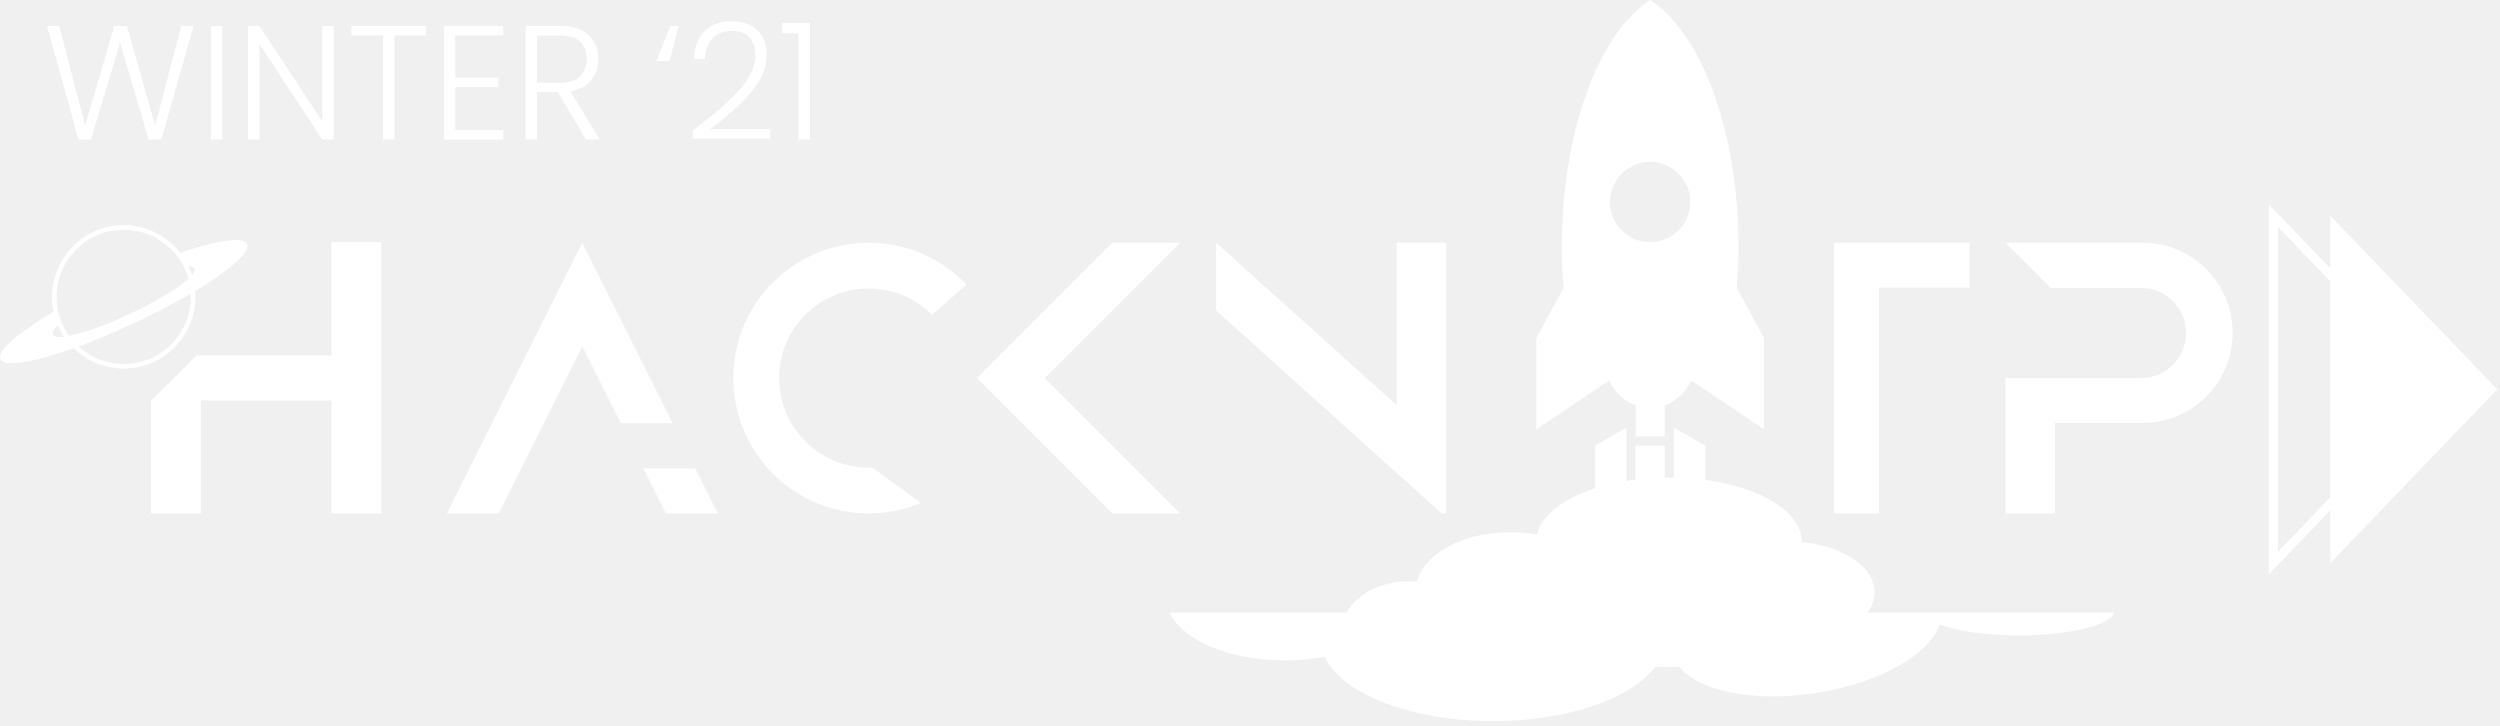
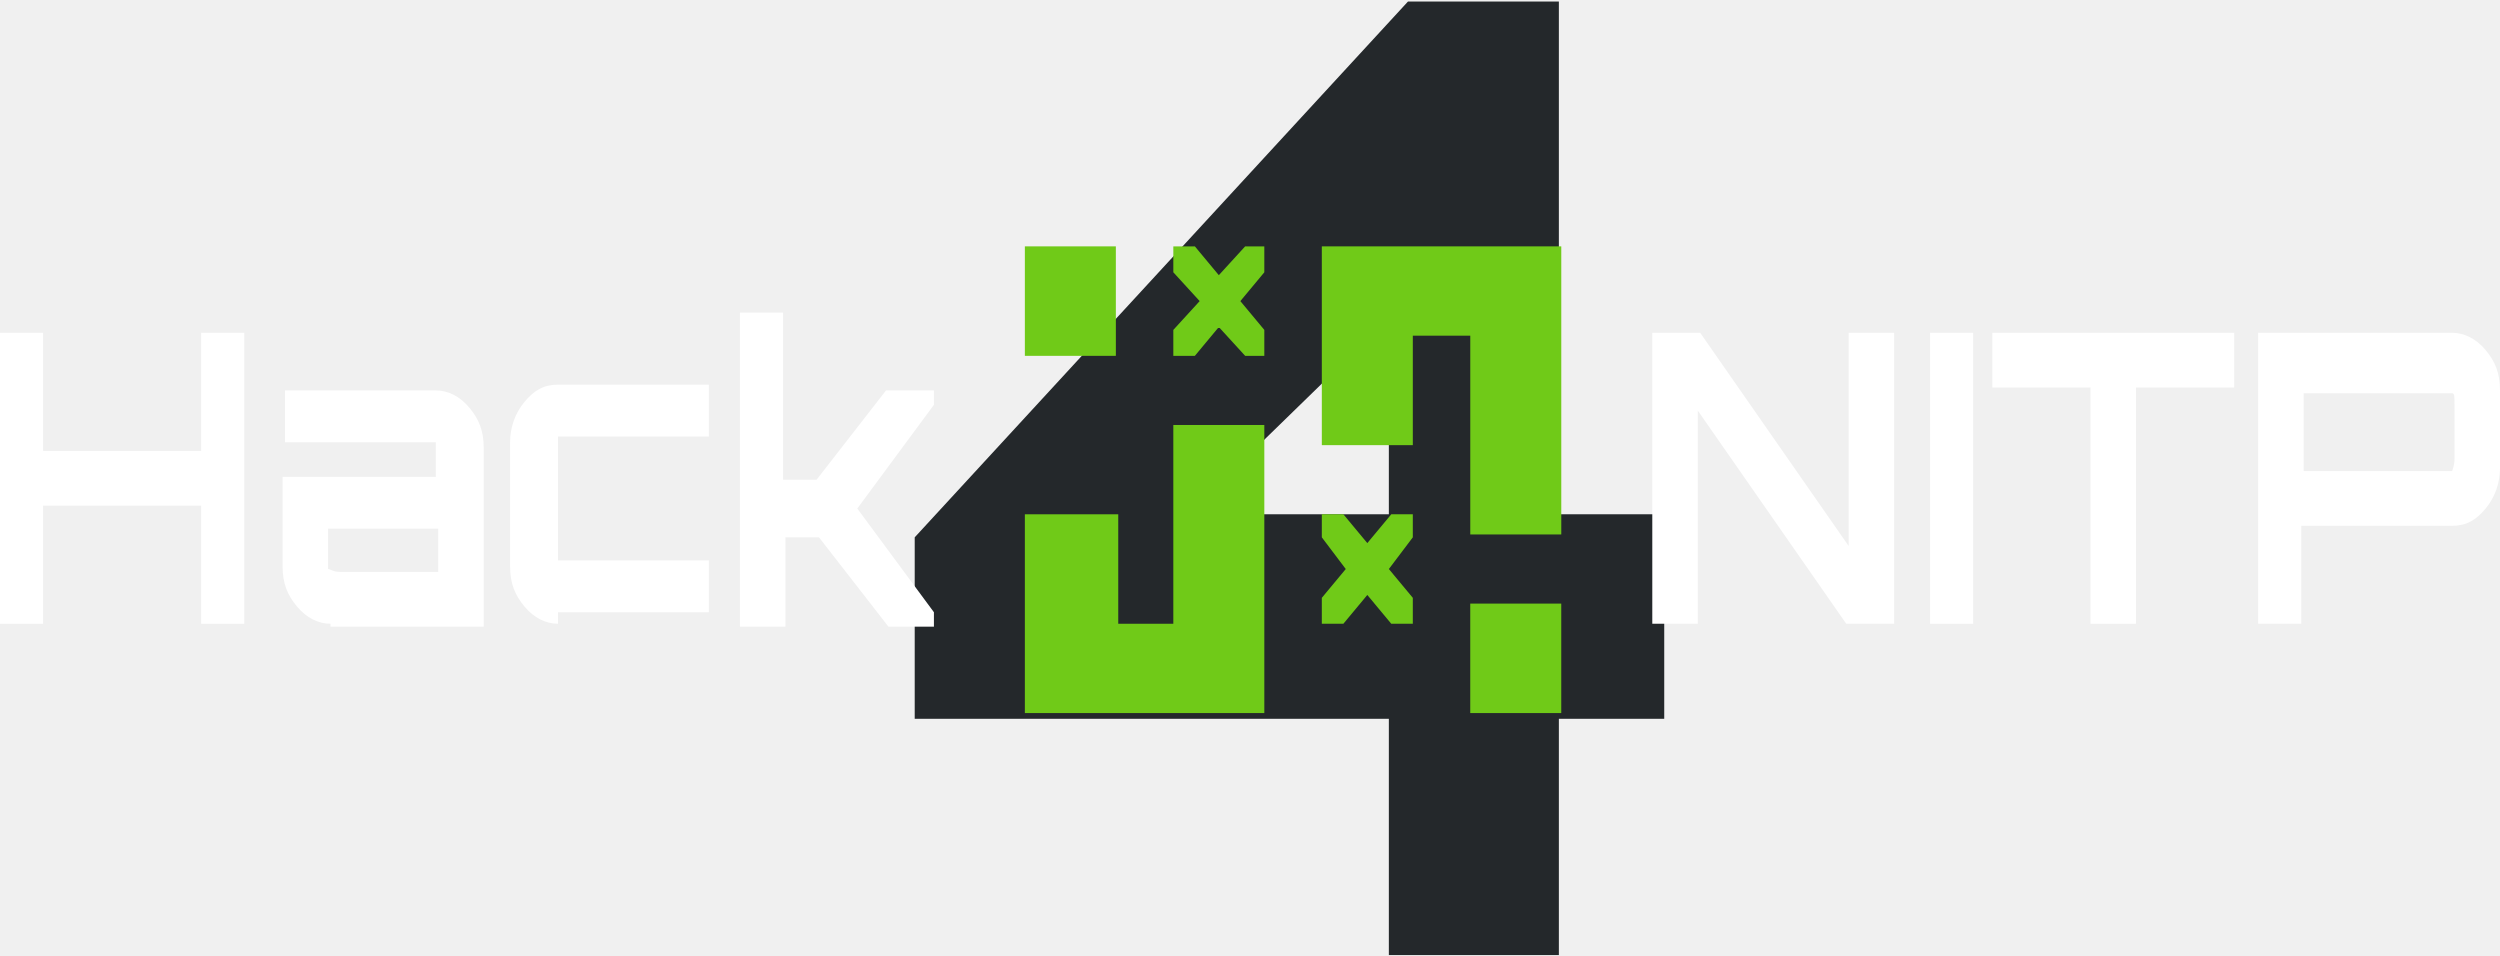
- <svg xmlns="http://www.w3.org/2000/svg" width="531" height="154" viewBox="0 0 531 154" fill="none">
-   <path d="M70.399 51.434V75.502H42.66H41.769L32.073 85.064V109.047H42.66V85.064H70.399V109.047H80.986V51.434H70.399Z" fill="white" />
-   <path d="M123.682 51.558L94.928 109.047H105.946L123.682 73.595L131.836 89.884H142.854L123.682 51.558Z" fill="white" />
-   <path d="M147.664 99.485H136.635L141.416 109.047H152.445L147.664 99.485Z" fill="white" />
-   <path d="M184.504 61.274C189.764 61.274 194.526 63.41 197.966 66.86L205.277 60.459C200.065 54.969 192.677 51.558 184.504 51.558C168.628 51.558 155.76 64.426 155.76 80.302C155.76 96.179 168.628 109.047 184.504 109.047C188.442 109.047 192.189 108.252 195.6 106.824L185.261 99.312C185.012 99.322 184.763 99.331 184.504 99.331C173.993 99.331 165.475 90.813 165.475 80.302C165.475 69.791 173.993 61.274 184.504 61.274Z" fill="white" />
-   <path d="M250.636 51.558H236.264L207.519 80.302L236.264 109.047H250.636L221.891 80.302L250.636 51.558Z" fill="white" />
-   <path d="M418.312 51.558H399.13H391.426H389.558V109.047H399.13V61.111H418.312V51.558Z" fill="white" />
-   <path d="M455.077 51.558H435.559H425.978L435.559 61.101V61.139H455.067V61.149C460.203 61.322 464.323 65.537 464.323 70.721C464.323 75.895 460.203 80.12 455.067 80.293V80.302H436.469H428.9H425.978V109.047H436.469V89.836H455.067C465.645 89.836 474.211 81.27 474.211 70.692C474.211 60.124 465.654 51.558 455.077 51.558Z" fill="white" />
-   <path d="M530.416 82.698L494.964 45.809V119.587L530.416 82.698Z" fill="white" />
-   <path d="M481.923 121.963V43.433L519.665 82.698L481.923 121.963ZM483.84 48.185V117.201L517.001 82.698L483.84 48.185Z" fill="white" />
-   <path d="M296.646 51.558V86.051L258.301 51.558V65.93L306.209 109.047H307.176V51.558H296.646Z" fill="white" />
-   <path d="M26.286 78.281C17.893 78.281 11.061 71.449 11.061 63.056C11.061 54.662 17.893 47.831 26.286 47.831C34.679 47.831 41.511 54.662 41.511 63.056C41.511 71.449 34.679 78.281 26.286 78.281ZM26.286 48.789C18.42 48.789 12.019 55.189 12.019 63.056C12.019 70.922 18.42 77.323 26.286 77.323C34.152 77.323 40.553 70.922 40.553 63.056C40.553 55.189 34.152 48.789 26.286 48.789Z" fill="white" />
-   <path d="M52.472 51.817C51.686 50.13 45.851 51.069 37.803 53.857C38.473 54.691 39.048 55.592 39.518 56.559C40.514 56.492 41.147 56.646 41.328 57.029C41.52 57.431 41.185 58.054 40.418 58.83C38.425 60.852 33.529 63.899 27.522 66.706C22.127 69.236 17.164 70.941 14.155 71.43C12.527 71.698 11.473 71.612 11.233 71.094C11.003 70.606 11.549 69.791 12.699 68.776C12.306 67.866 12.009 66.898 11.818 65.901C4.066 70.481 -0.725 74.563 0.09 76.307C0.923 78.089 7.4 76.939 16.168 73.777C19.924 72.417 24.101 70.692 28.432 68.67C33.098 66.486 37.381 64.225 40.993 62.078C48.601 57.556 53.277 53.541 52.472 51.817Z" fill="white" />
-   <path d="M347.419 86.138H347.409V92.691H350.494H353.58V86.138H353.56C355.956 85.246 357.978 83.33 359.233 80.829L374.668 91.187V71.784L368.891 61.149C369.121 58.265 369.245 55.295 369.245 52.277C369.245 27.825 361.369 7.1 350.494 0C339.619 7.1 331.743 27.825 331.743 52.277C331.743 55.295 331.868 58.255 332.098 61.149L326.32 71.784V91.187L341.756 80.829C343.011 83.33 345.023 85.246 347.419 86.138ZM350.485 34.388C355.189 34.388 359.012 38.201 359.012 42.916C359.012 47.62 355.189 51.433 350.485 51.433C345.78 51.433 341.957 47.62 341.957 42.916C341.957 38.201 345.78 34.388 350.485 34.388Z" fill="white" />
-   <path d="M412.467 130.126H408.597H396.61C397.607 128.794 398.162 127.338 398.162 125.795C398.162 120.42 391.455 115.974 382.669 115.122C382.669 115.064 382.679 115.016 382.679 114.959C382.679 108.76 374.017 103.538 362.203 101.928V94.646L355.544 90.833V94.646V101.43C355.199 101.42 354.854 101.42 354.499 101.42C354.193 101.42 353.896 101.43 353.599 101.43V94.656H350.494H347.39V101.861C346.729 101.947 346.077 102.033 345.445 102.139V94.656V90.833L338.786 94.646V103.72C332.031 105.904 327.355 109.459 326.474 113.55C324.682 113.225 322.785 113.043 320.811 113.043C310.76 113.043 302.462 117.594 300.977 123.534C300.431 123.486 299.875 123.458 299.31 123.458C293.312 123.458 288.157 126.207 285.963 130.126H248.471C251.058 135.933 260.994 140.254 272.856 140.254C275.826 140.254 278.672 139.986 281.316 139.487C284.957 147.306 299.598 153.16 317.112 153.16C333.037 153.16 346.585 148.322 351.654 141.567C352.583 141.653 353.522 141.71 354.499 141.71C355.228 141.71 355.946 141.682 356.655 141.634C360.89 146.808 372.647 149.251 385.84 147.172C399.264 145.073 409.852 138.97 412.046 132.637C415.706 134.045 421.857 134.965 428.833 134.965C439.43 134.965 448.12 132.838 449.059 130.126H412.467Z" fill="white" />
-   <path d="M41.108 5.519L34.277 29.626H31.584L25.51 9.074L19.301 29.635L16.676 29.674L9.988 5.528H12.575L18.094 26.675L24.264 5.528H26.957L32.955 26.675L38.512 5.528H41.108V5.519Z" fill="white" />
-   <path d="M47.212 5.519V29.626H44.798V5.519H47.212Z" fill="white" />
-   <path d="M70.868 29.635H68.454L55.107 9.351V29.635H52.692V5.519H55.107L68.454 25.774V5.519H70.868V29.635Z" fill="white" />
-   <path d="M90.463 5.519V7.521H83.775V29.635H81.361V7.521H74.634V5.519H90.463Z" fill="white" />
-   <path d="M96.71 7.493V16.499H105.851V18.502H96.71V27.642H106.885V29.645H94.295V5.49H106.885V7.493H96.71Z" fill="white" />
-   <path d="M124.467 29.635L118.498 19.565H114.052V29.635H111.638V5.519H118.881C121.574 5.519 123.615 6.161 125.004 7.454C126.393 8.738 127.093 10.434 127.093 12.523C127.093 14.267 126.594 15.761 125.588 16.988C124.592 18.214 123.107 19.019 121.152 19.383L127.361 29.626H124.467V29.635ZM114.052 17.591H118.92C120.807 17.591 122.225 17.132 123.183 16.212C124.142 15.292 124.611 14.066 124.611 12.523C124.611 10.932 124.151 9.715 123.231 8.853C122.311 7.991 120.865 7.56 118.881 7.56H114.052V17.591Z" fill="white" />
-   <path d="M142.203 12.973H139.405L142.404 5.519H144.167L142.203 12.973Z" fill="white" />
-   <path d="M156.949 19.201C159.258 16.681 160.417 14.219 160.417 11.804C160.417 10.214 160.024 8.949 159.229 7.991C158.434 7.033 157.14 6.563 155.349 6.563C153.605 6.563 152.254 7.109 151.296 8.202C150.338 9.294 149.811 10.75 149.696 12.561H147.348C147.482 10.013 148.278 8.029 149.715 6.611C151.152 5.193 153.03 4.494 155.358 4.494C157.591 4.494 159.392 5.116 160.772 6.372C162.152 7.627 162.841 9.399 162.841 11.699C162.841 14.478 161.682 17.18 159.373 19.786C157.064 22.392 154.218 24.941 150.836 27.422H163.598V29.453H147.147V27.729C151.363 24.567 154.64 21.721 156.949 19.201Z" fill="white" />
-   <path d="M166.175 7.071V4.906H172.039V29.636H169.586V7.071H166.175Z" fill="white" />
+ <svg xmlns="http://www.w3.org/2000/svg" width="267" height="102" viewBox="0 0 267 102" fill="none">
+   <path d="M148.329 102V76.771H97.691V57.387L150.375 0.16H166.487V54.926H177.74V76.771H166.487V102H148.329ZM126.846 54.926H148.329V34.004L126.846 54.926Z" fill="#24282B" />
+   <path d="M135.03 45.388V76.155H109.455V54.926H119.429V66.617H125.311V45.388H135.03Z" fill="#70CA18" />
+   <path d="M166.745 26.312V57.08H157.026V35.85H150.888V47.542H141.17V26.312H166.745Z" fill="#70CA18" />
+   <path d="M166.742 64.464H157.023V76.156H166.742V64.464Z" fill="#70CA18" />
+   <path d="M119.173 26.312H109.455V38.004H119.173V26.312Z" fill="#70CA18" />
+   <path d="M132.471 32.158L135.029 29.081V26.312H132.983L130.17 29.389L127.612 26.312H125.311V29.081L128.124 32.158L125.311 35.235V38.004H127.612L130.17 34.927L132.983 38.004H135.029V35.235L132.471 32.158Z" fill="#70CA18" />
+   <path d="M148.331 60.772L150.888 57.387V54.926H148.587L146.029 58.003L143.472 54.926H141.17V57.387L143.727 60.772L141.17 63.848V66.618H143.472L146.029 63.541L148.587 66.618H150.888V63.848L148.331 60.772Z" fill="#70CA18" />
+   <path d="M0 66.618V35.542H4.603V48.157H21.483V35.542H26.086V66.618H21.483V54.003H4.603V66.618H0Z" fill="white" />
+   <path d="M35.295 66.617C34.016 66.617 32.737 66.002 31.714 64.771C30.691 63.541 30.18 62.31 30.18 60.464V50.926H46.547V48.465C46.547 47.542 46.547 47.234 46.547 47.234C46.547 47.234 46.036 47.234 45.524 47.234H30.435V41.696H46.547C47.826 41.696 49.105 42.311 50.128 43.542C51.151 44.773 51.662 46.003 51.662 47.849V66.925H35.295V66.617ZM36.318 61.079H46.803V56.464H35.039V59.541C35.039 60.464 35.039 60.772 35.039 60.772C35.295 60.772 35.55 61.079 36.318 61.079Z" fill="white" />
+   <path d="M59.592 66.618C58.313 66.618 57.034 66.002 56.011 64.772C54.988 63.541 54.477 62.31 54.477 60.464V47.234C54.477 45.696 54.988 44.157 56.011 42.927C57.034 41.696 58.057 41.081 59.592 41.081H75.704V46.619H60.614C59.847 46.619 59.592 46.619 59.592 46.619C59.592 46.619 59.592 47.234 59.592 47.849V58.618C59.592 59.541 59.592 59.849 59.592 59.849C59.592 59.849 60.103 59.849 60.614 59.849H75.704V65.387H59.592V66.618Z" fill="white" />
+   <path d="M79.027 66.618V33.389H83.631V51.234H87.211L94.628 41.696H99.743V43.234L91.559 54.311L99.743 65.387V66.925H94.884L87.467 57.387H83.886V66.925H79.027V66.618Z" fill="white" />
+   <path d="M176.465 66.618V35.542H181.58L197.436 58.31V35.542H202.295V66.618H197.18L181.324 43.85V66.618H176.465Z" fill="white" />
+   <path d="M206.131 66.618V35.542H210.734V66.618H206.131Z" fill="white" />
+   <path d="M223.265 66.618V41.388H212.779V35.542H238.61V41.388H228.124V66.618H223.265Z" fill="white" />
+   <path d="M241.17 66.618V35.542H261.885C263.164 35.542 264.443 36.158 265.466 37.388C266.489 38.619 267 39.85 267 41.696V50.003C267 51.541 266.489 53.08 265.466 54.31C264.443 55.541 263.42 56.157 261.885 56.157H245.773V66.618H241.17ZM247.052 50.311H260.862C261.63 50.311 261.885 50.311 261.885 50.311C261.885 50.311 262.141 49.695 262.141 49.08V43.234C262.141 42.311 262.141 42.004 261.885 42.004C261.885 42.004 261.374 42.004 260.862 42.004H247.052C246.285 42.004 246.029 42.004 246.029 42.004C246.029 42.004 246.029 42.619 246.029 43.234V49.08C246.029 50.003 246.029 50.311 246.029 50.311C246.029 50.311 246.541 50.311 247.052 50.311Z" fill="white" />
</svg>
